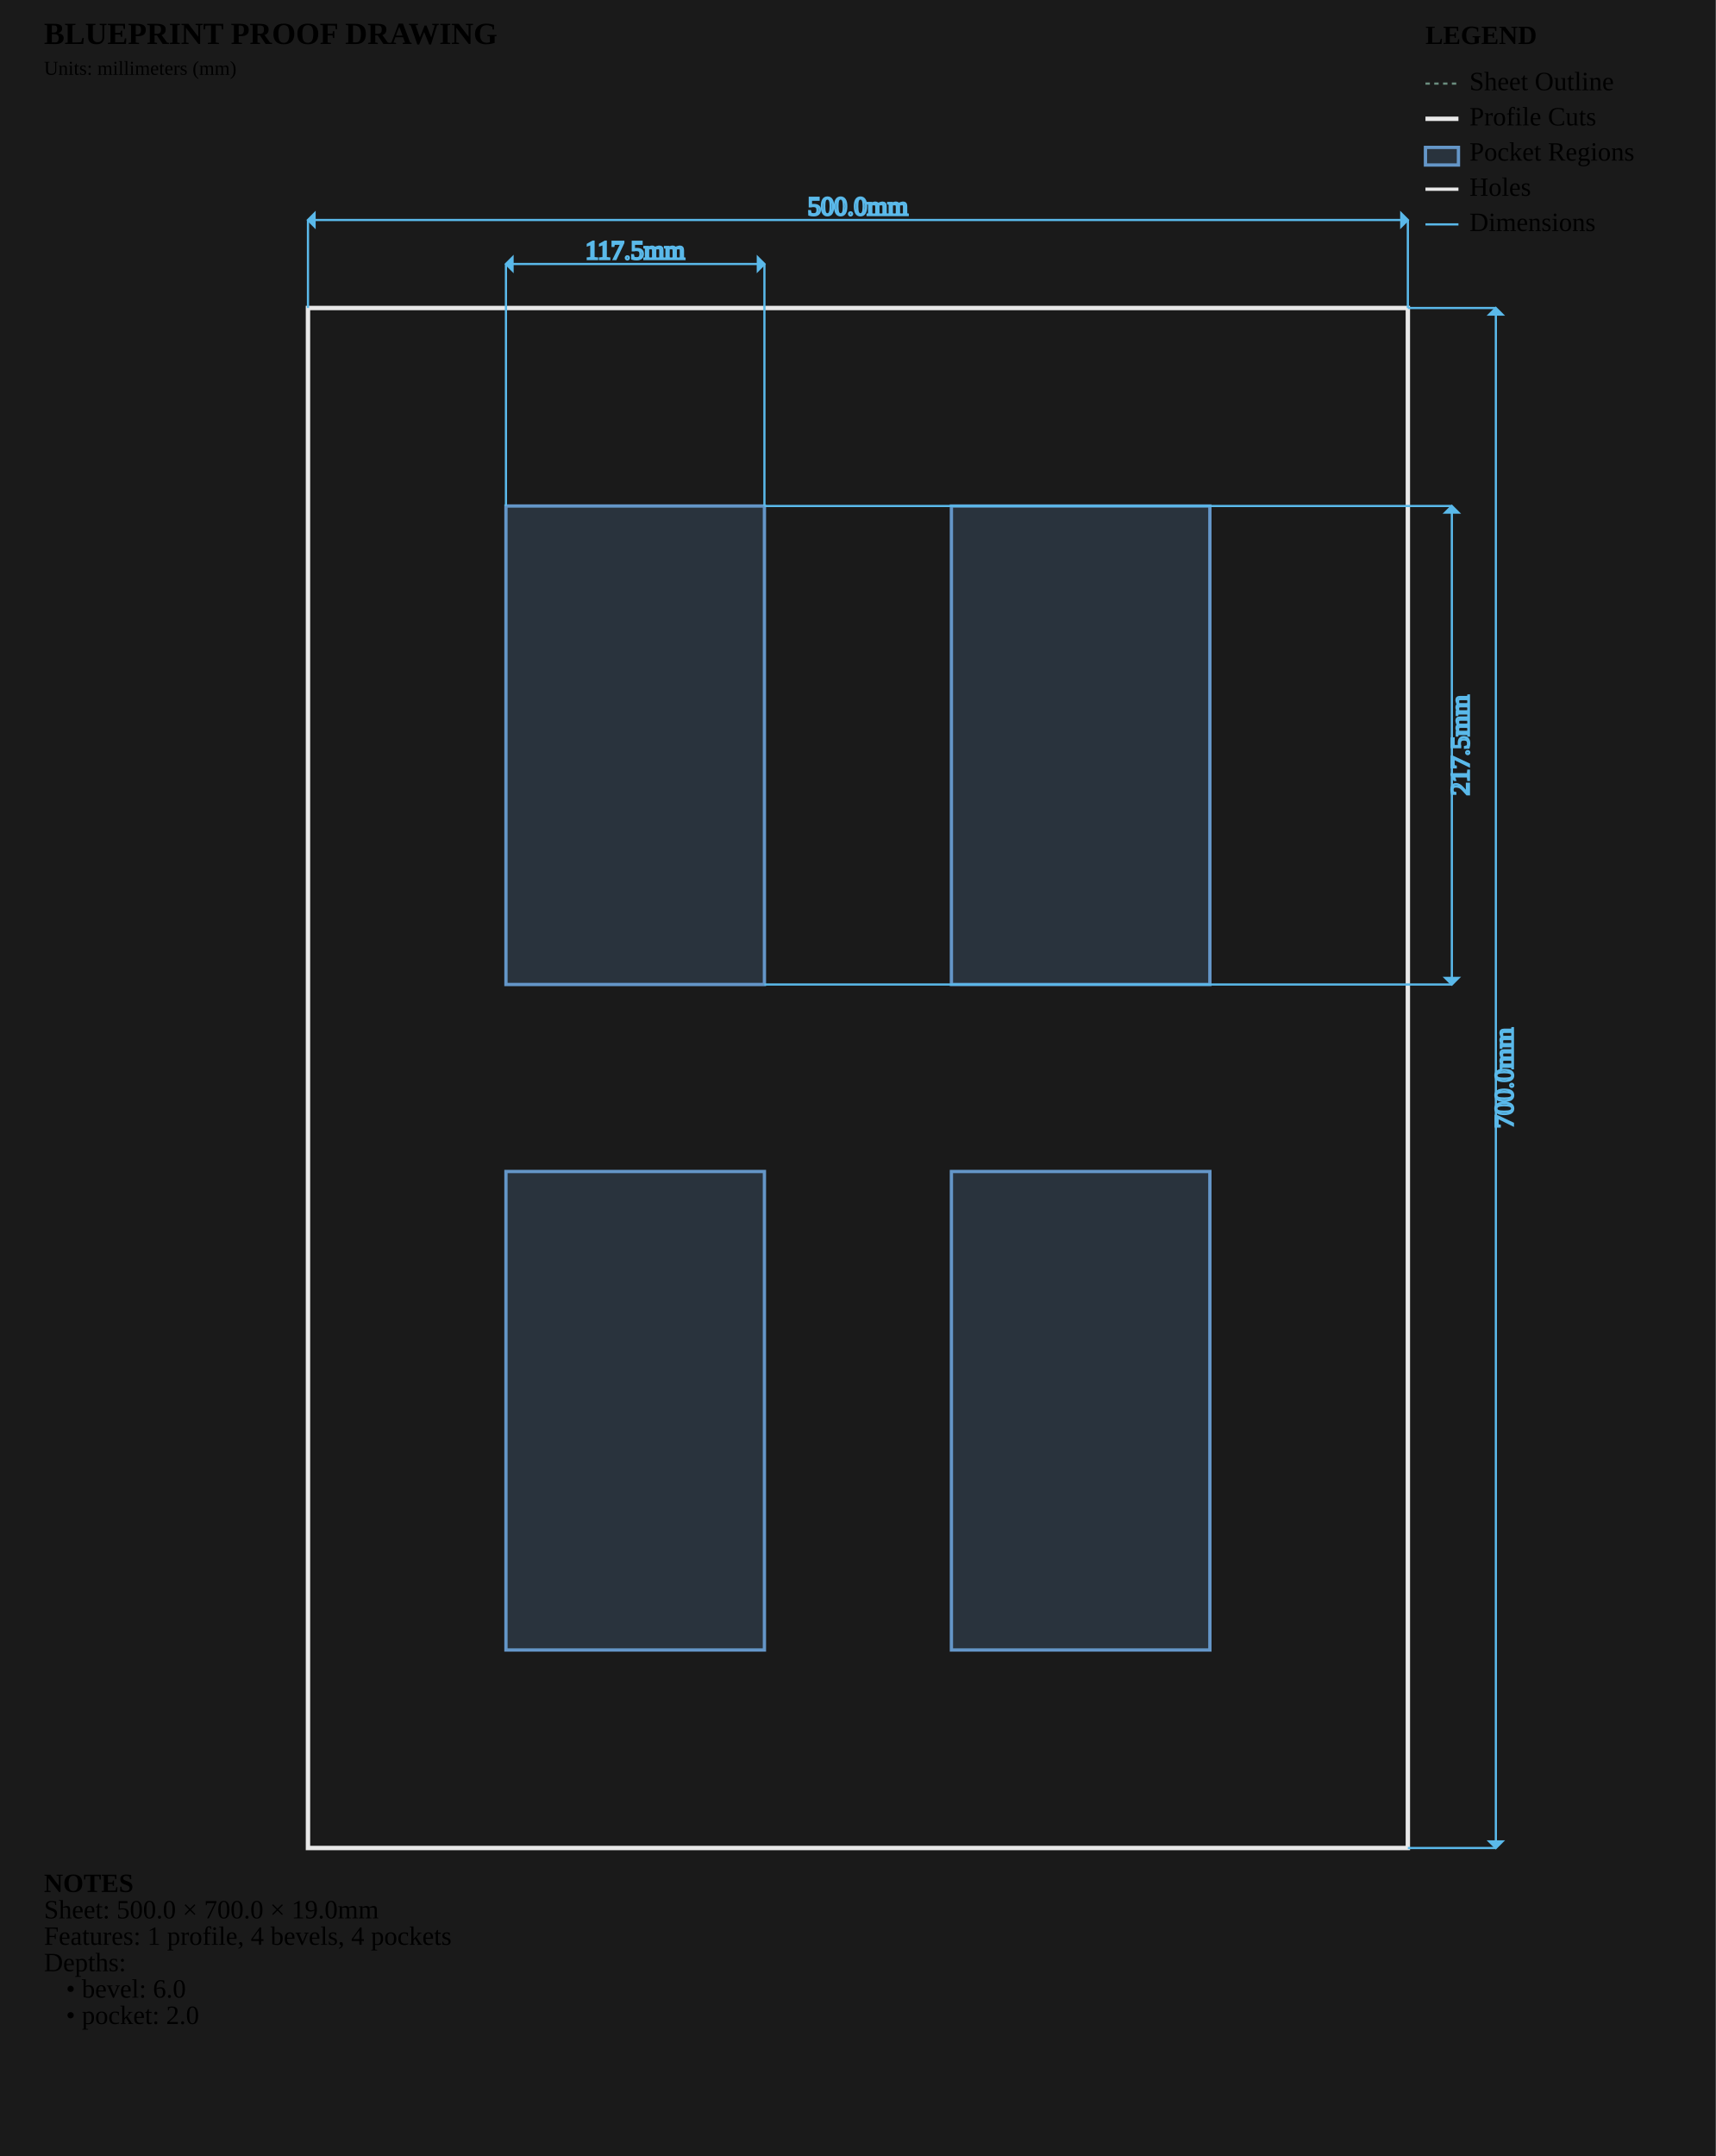
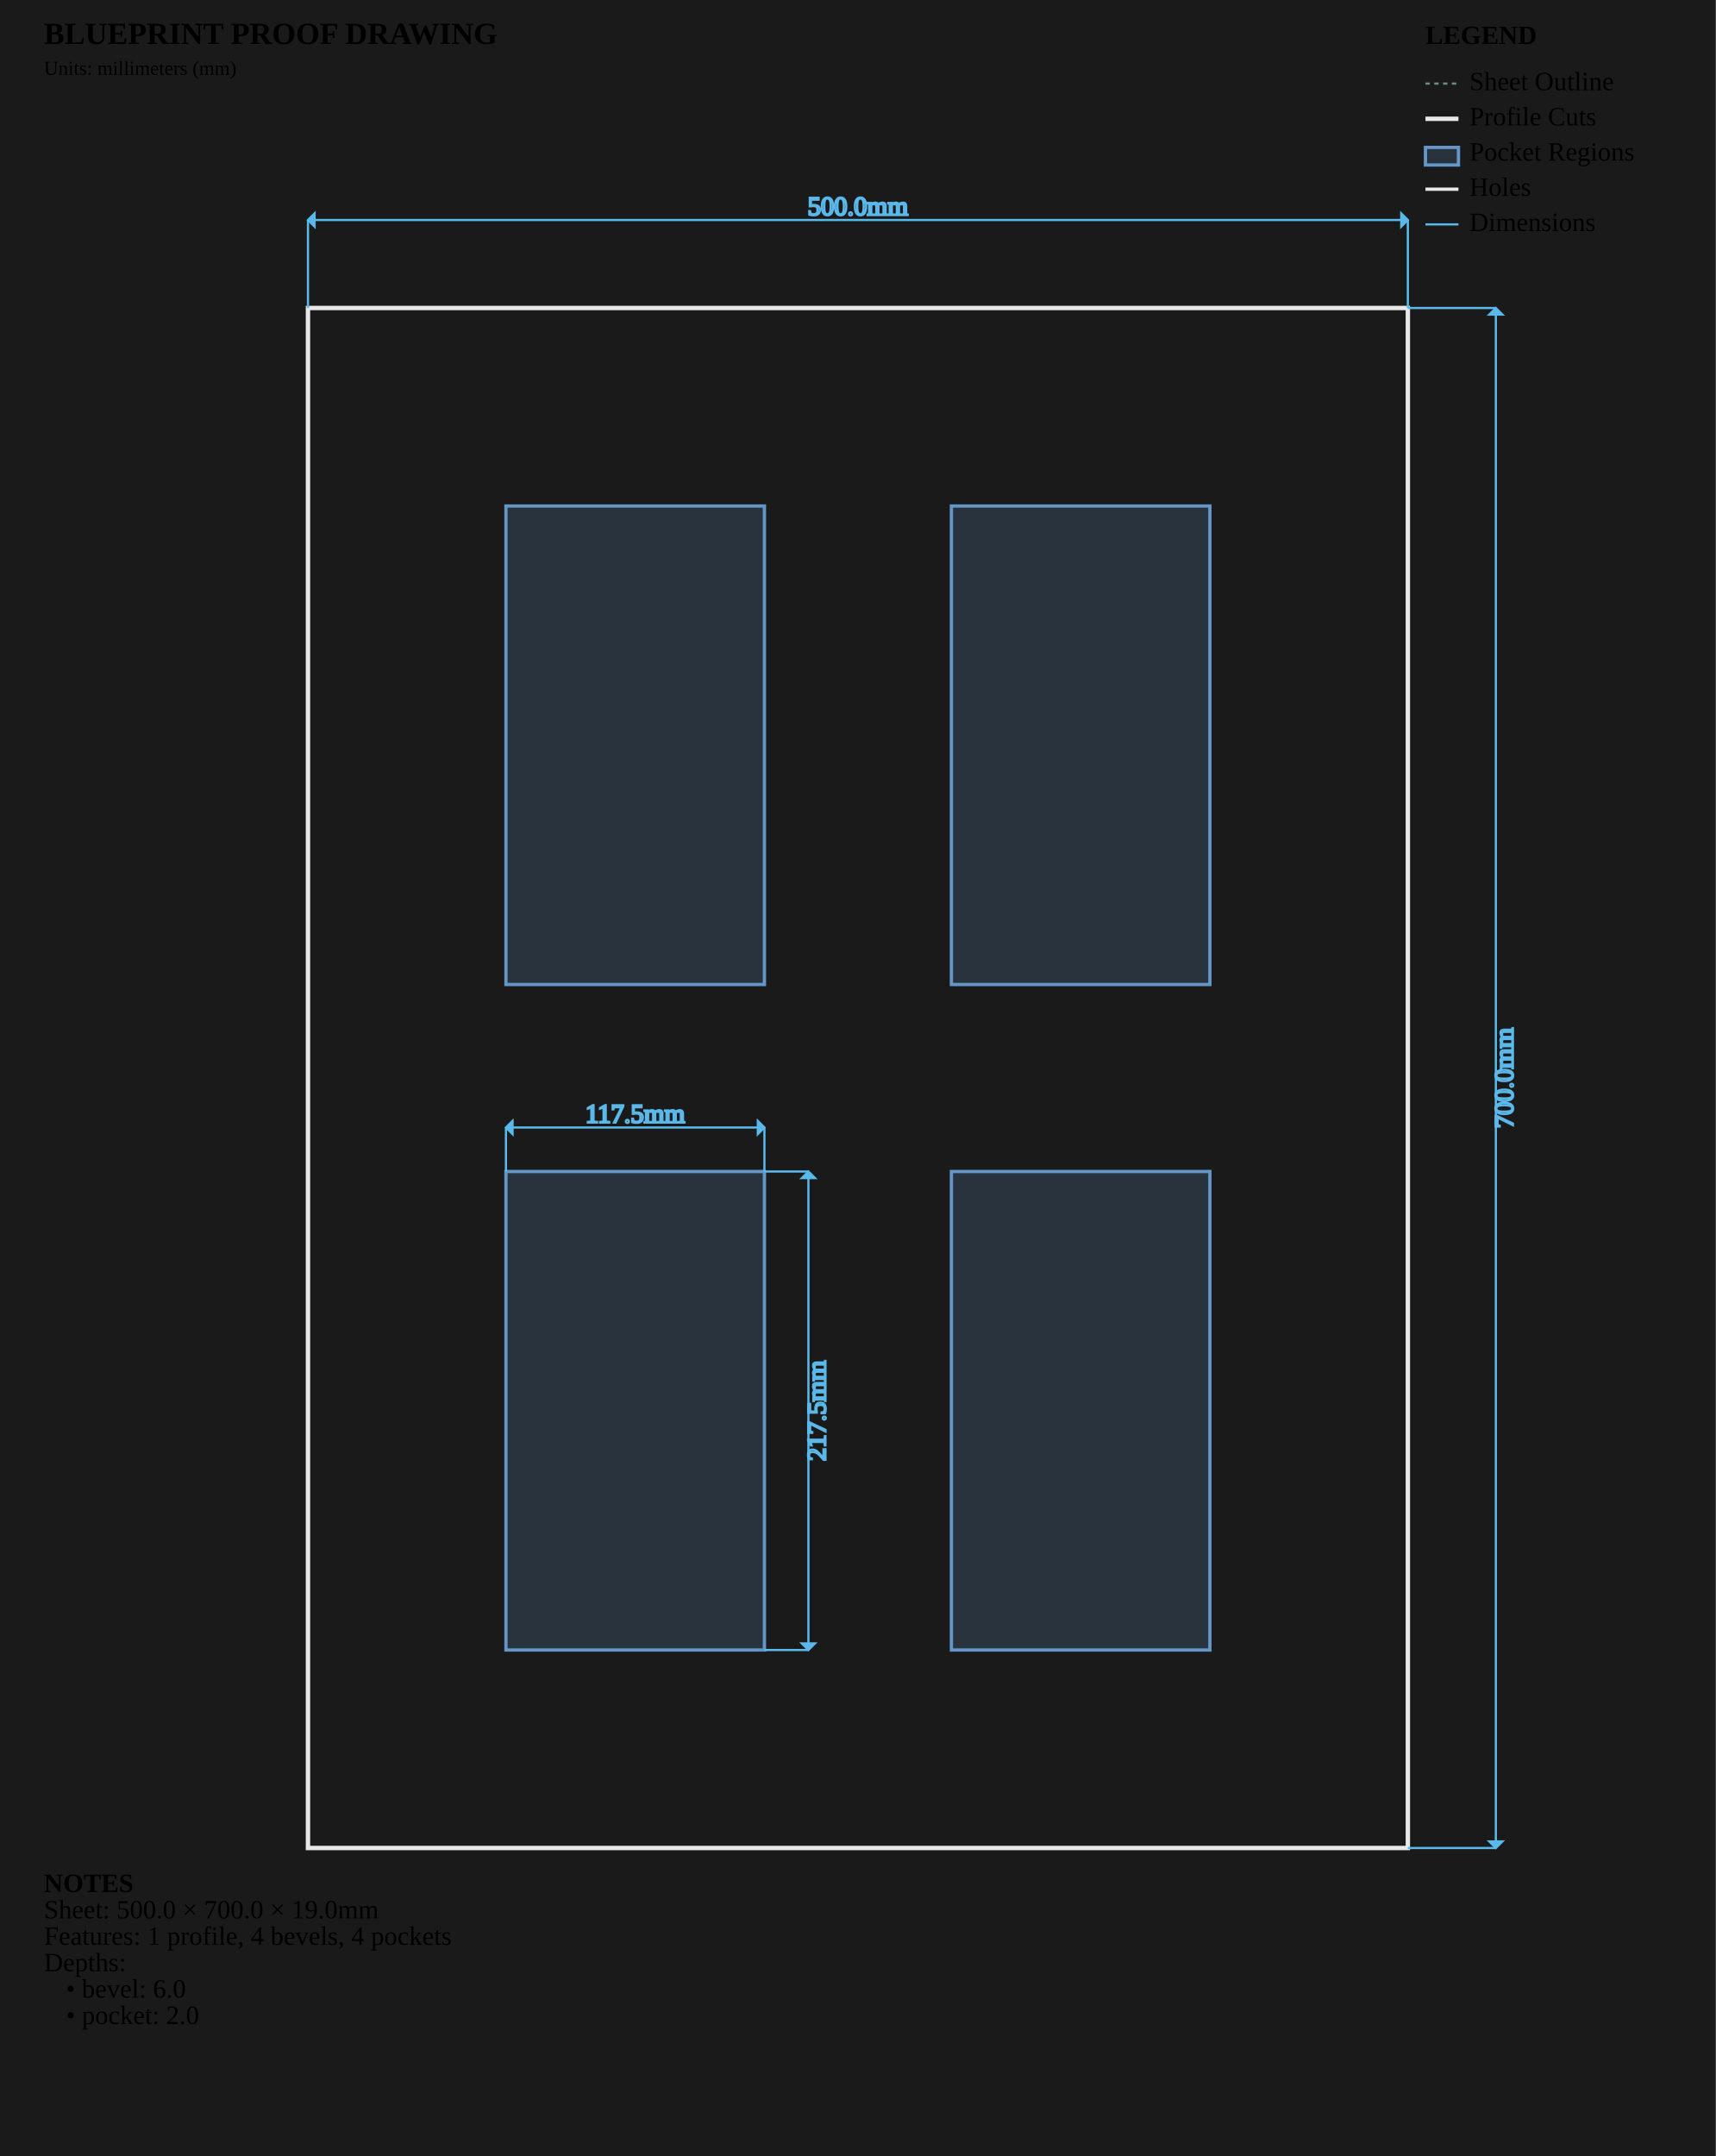
<svg xmlns="http://www.w3.org/2000/svg" viewBox="0 0 780.0 980.0" width="780.0mm" height="980.0mm">
  <style>
        .sheet-outline { stroke: #6b8e7f; stroke-width: 1; fill: none; stroke-dasharray: 2,2; }
        .profile-cuts { stroke: #e8e8e8; stroke-width: 2; fill: none; }
        .waste-cuts { stroke: #ff9500; stroke-width: 2; fill: none; stroke-dasharray: 8,4; }
        .pocket-regions { stroke: #6496c8; stroke-width: 1.5; fill: #6496c8; fill-opacity: 0.2; }
        .holes { stroke: #e8e8e8; stroke-width: 1.5; fill: none; }
        .engrave-paths { stroke: #888888; stroke-width: 1; fill: none; stroke-dasharray: 4,4; }
        .construction { stroke: #6b8e7f; stroke-width: 0.5; fill: none; stroke-dasharray: 2,2; }
        .dimensions { stroke: #5ab9ea; stroke-width: 1; fill: none; }
        .dimension-text { fill:
        .gap-dimensions { stroke: #ff9500; stroke-width: 1; fill: none; }
        .gap-text { fill:
        .notes { fill: #cccccc; font-family: monospace; font-size: 10px; }
        .legend { fill: #cccccc; font-family: monospace; font-size: 10px; }
        .part-label { fill: #ffcc00; font-family: monospace; font-size: 8px; font-weight: bold; }
    </style>
  <rect x="0" y="0" width="780.0" height="980.0" fill="#1a1a1a" />
  <g id="SHEET_OUTLINE" class="sheet-outline">
    <rect x="140" y="140" width="500.0" height="700.0" />
  </g>
  <g id="PROFILE_CUTS" class="profile-cuts">
    <rect x="140.0" y="140.0" width="500.0" height="700.0" />
  </g>
  <g id="WASTE_CUTS" class="waste-cuts" />
  <g id="POCKET_REGIONS" class="pocket-regions">
    <path d="M 230.000 750.000 L 347.500 750.000 L 347.500 532.500 L 230.000 532.500 Z" fill-rule="evenodd" />
    <path d="M 432.500 750.000 L 550.000 750.000 L 550.000 532.500 L 432.500 532.500 Z" fill-rule="evenodd" />
    <path d="M 230.000 447.500 L 347.500 447.500 L 347.500 230.000 L 230.000 230.000 Z" fill-rule="evenodd" />
    <path d="M 432.500 447.500 L 550.000 447.500 L 550.000 230.000 L 432.500 230.000 Z" fill-rule="evenodd" />
  </g>
  <g id="ENGRAVE_PATHS" class="engrave-paths" />
  <g id="HOLES" class="holes" />
  <g id="LABELS" class="labels" />
  <g id="CONSTRUCTION" class="construction" />
  <g id="DIMENSIONS" class="dimensions">
-     <line x1="230.0" y1="230.0" x2="230.0" y2="120.0" stroke="#5ab9ea" stroke-width="1" />
-     <line x1="347.5" y1="230.0" x2="347.5" y2="120.0" stroke="#5ab9ea" stroke-width="1" />
-     <line x1="230.0" y1="120.0" x2="347.5" y2="120.0" stroke="#5ab9ea" stroke-width="1" />
-     <polygon points="230.0,120.0 233.0,117.0 233.0,123.0" fill="#5ab9ea" />
-     <polygon points="347.5,120.0 344.5,117.0 344.5,123.0" fill="#5ab9ea" />
-     <text x="288.75" y="115.0" class="dimension-text" text-anchor="middle" dominant-baseline="middle">117.5mm</text>
-     <line x1="347.5" y1="230.0" x2="660.0" y2="230.0" stroke="#5ab9ea" stroke-width="1" />
-     <line x1="347.5" y1="447.5" x2="660.0" y2="447.5" stroke="#5ab9ea" stroke-width="1" />
-     <line x1="660.0" y1="230.0" x2="660.0" y2="447.5" stroke="#5ab9ea" stroke-width="1" />
-     <polygon points="660.0,230.0 657.0,233.0 663.0,233.0" fill="#5ab9ea" />
-     <polygon points="660.0,447.5 657.0,444.5 663.0,444.5" fill="#5ab9ea" />
-     <text x="665.0" y="338.75" class="dimension-text" text-anchor="middle" dominant-baseline="middle" transform="rotate(-90 665.0 338.75)">217.5mm</text>
+     <line x1="230.0" y1="532.5" x2="230.0" y2="512.5" stroke="#5ab9ea" stroke-width="1" />
+     <line x1="347.5" y1="532.5" x2="347.5" y2="512.5" stroke="#5ab9ea" stroke-width="1" />
+     <line x1="230.0" y1="512.5" x2="347.5" y2="512.5" stroke="#5ab9ea" stroke-width="1" />
+     <polygon points="230.0,512.5 233.0,509.5 233.0,515.5" fill="#5ab9ea" />
+     <polygon points="347.5,512.5 344.5,509.5 344.5,515.5" fill="#5ab9ea" />
+     <text x="288.75" y="507.5" class="dimension-text" text-anchor="middle" dominant-baseline="middle">117.5mm</text>
+     <line x1="347.5" y1="532.5" x2="367.5" y2="532.5" stroke="#5ab9ea" stroke-width="1" />
+     <line x1="347.5" y1="750.0" x2="367.5" y2="750.0" stroke="#5ab9ea" stroke-width="1" />
+     <line x1="367.5" y1="532.5" x2="367.5" y2="750.0" stroke="#5ab9ea" stroke-width="1" />
+     <polygon points="367.5,532.5 364.5,535.5 370.5,535.5" fill="#5ab9ea" />
+     <polygon points="367.5,750.0 364.5,747.0 370.5,747.0" fill="#5ab9ea" />
+     <text x="372.5" y="641.25" class="dimension-text" text-anchor="middle" dominant-baseline="middle" transform="rotate(-90 372.5 641.25)">217.5mm</text>
    <line x1="140.0" y1="140.0" x2="140.0" y2="100.0" stroke="#5ab9ea" stroke-width="1" />
    <line x1="640.0" y1="140.0" x2="640.0" y2="100.0" stroke="#5ab9ea" stroke-width="1" />
    <line x1="140.0" y1="100.0" x2="640.0" y2="100.0" stroke="#5ab9ea" stroke-width="1" />
    <polygon points="140.0,100.0 143.0,97.0 143.0,103.0" fill="#5ab9ea" />
    <polygon points="640.0,100.0 637.0,97.0 637.0,103.0" fill="#5ab9ea" />
    <text x="390.0" y="95.0" class="dimension-text" text-anchor="middle" dominant-baseline="middle">500.0mm</text>
    <line x1="640.0" y1="140.0" x2="680.0" y2="140.0" stroke="#5ab9ea" stroke-width="1" />
    <line x1="640.0" y1="840.0" x2="680.0" y2="840.0" stroke="#5ab9ea" stroke-width="1" />
    <line x1="680.0" y1="140.0" x2="680.0" y2="840.0" stroke="#5ab9ea" stroke-width="1" />
    <polygon points="680.0,140.0 677.0,143.0 683.0,143.0" fill="#5ab9ea" />
    <polygon points="680.0,840.0 677.0,837.0 683.0,837.0" fill="#5ab9ea" />
    <text x="685.0" y="490.0" class="dimension-text" text-anchor="middle" dominant-baseline="middle" transform="rotate(-90 685.0 490.0)">700.0mm</text>
  </g>
  <g id="NOTES" class="notes">
    <text x="20" y="860.0" class="notes" font-weight="bold">NOTES</text>
    <text x="20" y="872.0" class="notes">Sheet: 500.0 × 700.0 × 19.0mm</text>
    <text x="20" y="884.0" class="notes">Features: 1 profile, 4 bevels, 4 pockets</text>
    <text x="20" y="896.0" class="notes">Depths:</text>
    <text x="30" y="908.0" class="notes">• bevel: 6.0</text>
    <text x="30" y="920.0" class="notes">• pocket: 2.0</text>
  </g>
  <g id="TITLE_BLOCK" class="title-block">
    <text x="20" y="20" class="notes" font-weight="bold" font-size="14px">BLUEPRINT PROOF DRAWING</text>
    <text x="20" y="34" class="notes" font-size="9px">Units: millimeters (mm)</text>
  </g>
  <g id="LEGEND" class="legend">
    <text x="648.0" y="20" class="legend" font-weight="bold">LEGEND</text>
    <line x1="648.0" y1="38" x2="663.0" y2="38" stroke="#6b8e7f" stroke-width="1" stroke-dasharray="2,2" />
    <text x="668.0" y="41" class="legend">Sheet Outline</text>
    <line x1="648.0" y1="54" x2="663.0" y2="54" stroke="#e8e8e8" stroke-width="2" />
    <text x="668.0" y="57" class="legend">Profile Cuts</text>
    <rect x="648.0" y="67" width="15.0" height="8" stroke="#6496c8" stroke-width="1.5" fill="#6496c8" fill-opacity="0.2" />
    <text x="668.0" y="73" class="legend">Pocket Regions</text>
    <line x1="648.0" y1="86" x2="663.0" y2="86" stroke="#e8e8e8" stroke-width="1.5" />
    <text x="668.0" y="89" class="legend">Holes</text>
    <line x1="648.0" y1="102" x2="663.0" y2="102" stroke="#5ab9ea" stroke-width="1" />
    <text x="668.0" y="105" class="legend">Dimensions</text>
  </g>
</svg>
